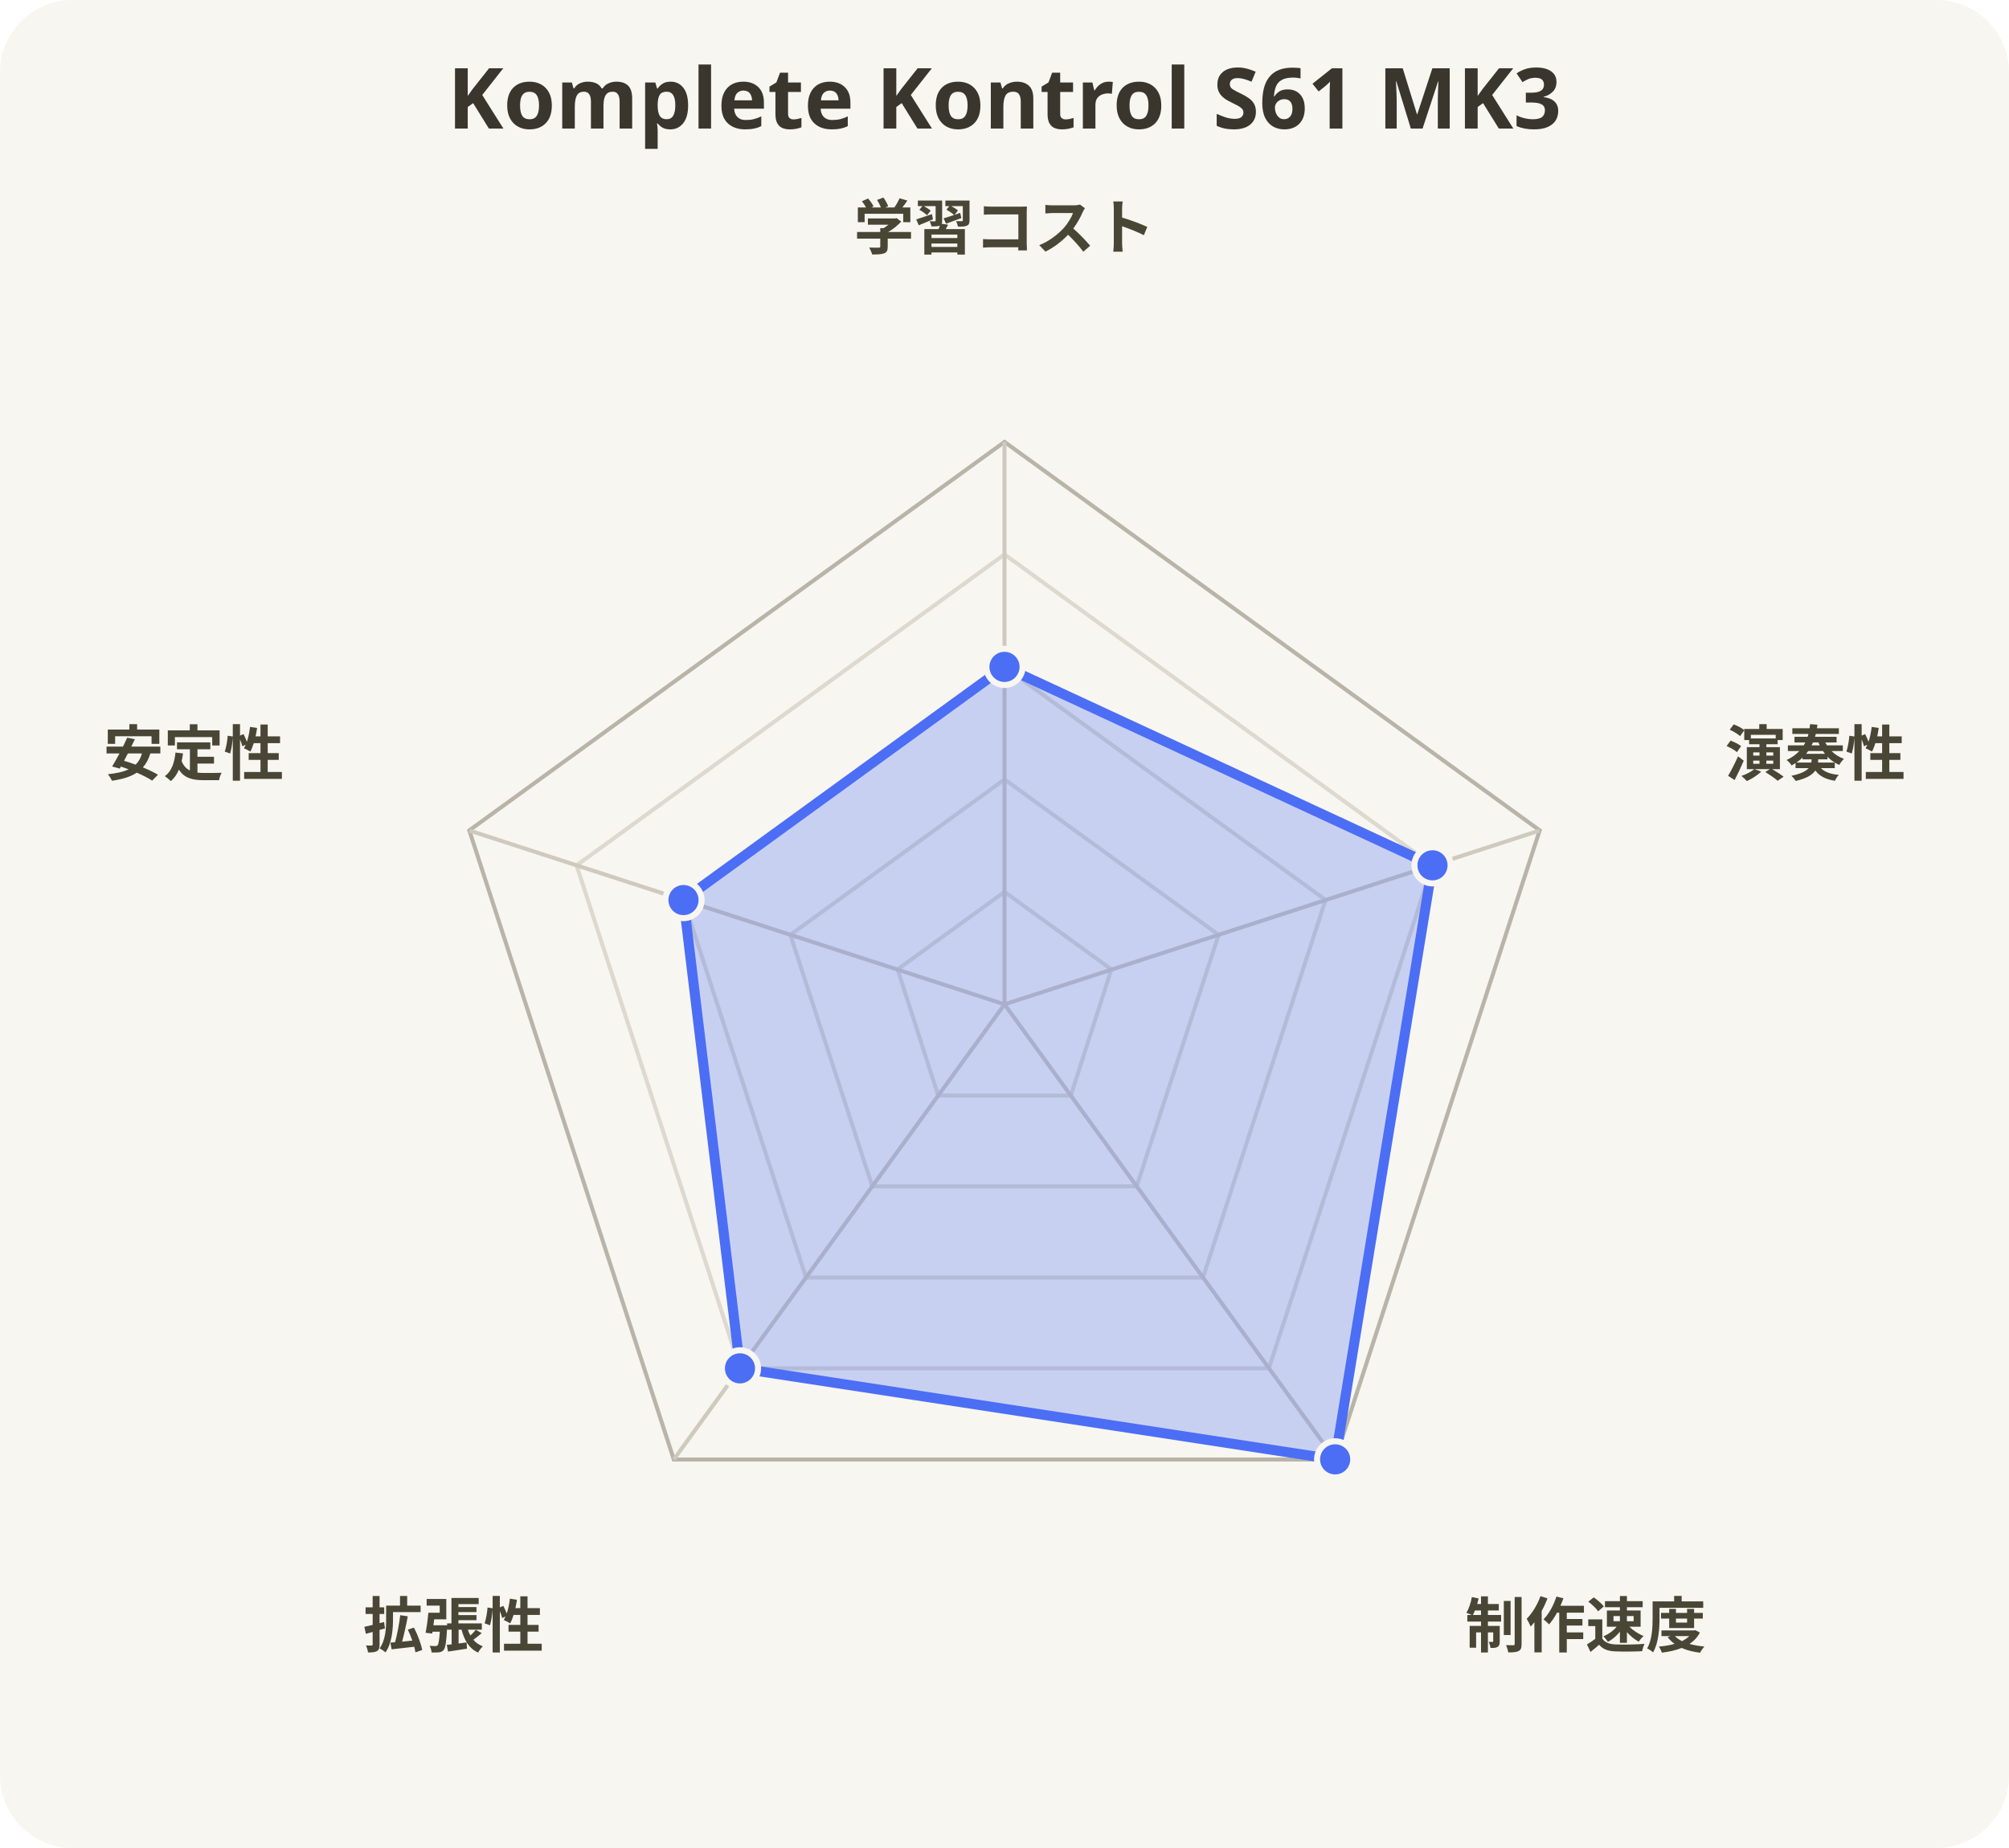
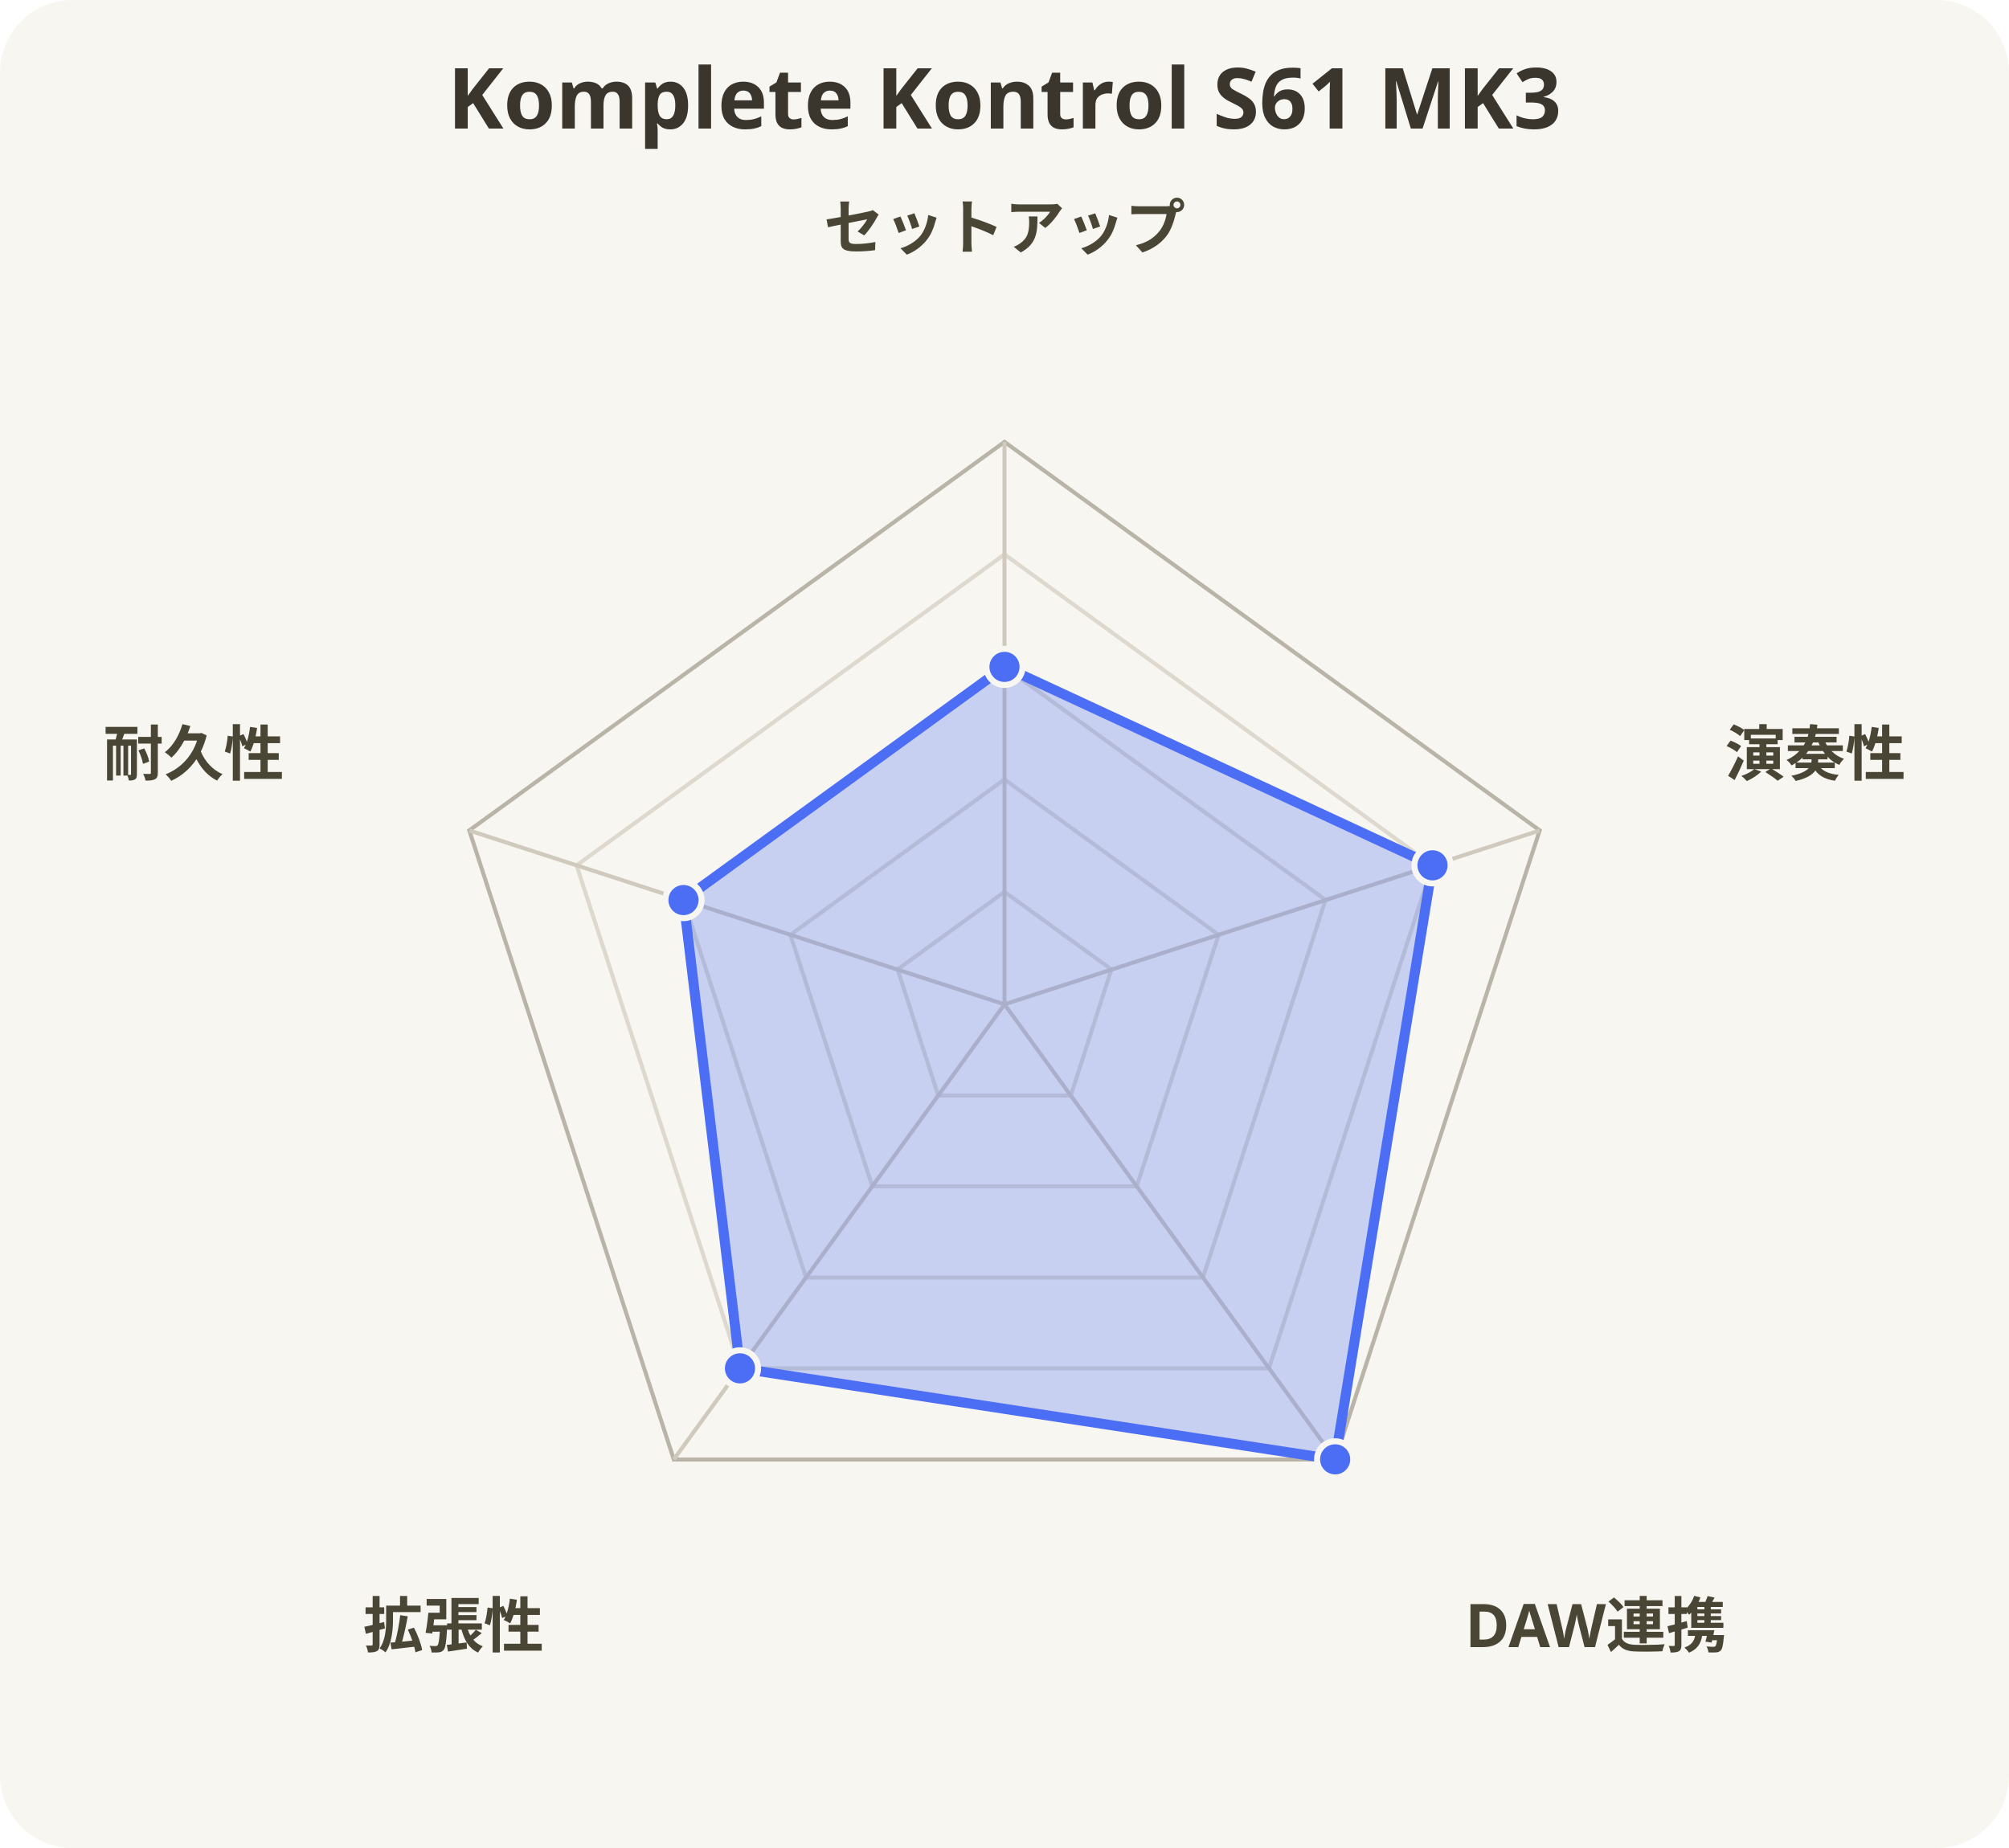
<svg xmlns="http://www.w3.org/2000/svg" viewBox="0 0 500 460" font-family="'Hiragino Sans','Noto Sans JP',sans-serif">
  <rect x="0" y="0" width="500" height="460" rx="18" fill="#F8F6F1" />
  <text x="250" y="32" text-anchor="middle" font-size="21" font-weight="700" fill="#3A362E">Komplete Kontrol S61 MK3</text>
  <polygon points="250.0,222.0 276.6,241.3 266.5,272.7 233.5,272.7 223.4,241.3 " fill="none" stroke="#DDD9CF" stroke-width="1" />
  <polygon points="250.0,194.0 303.3,232.7 282.9,295.3 217.1,295.3 196.7,232.7 " fill="none" stroke="#DDD9CF" stroke-width="1" />
  <polygon points="250.0,166.0 329.9,224.0 299.4,318.0 200.6,318.0 170.1,224.0 " fill="none" stroke="#DDD9CF" stroke-width="1" />
  <polygon points="250.0,138.0 356.5,215.4 315.8,340.6 184.2,340.6 143.5,215.4 " fill="none" stroke="#DDD9CF" stroke-width="1" />
  <polygon points="250.0,110.0 383.2,206.7 332.3,363.3 167.7,363.3 116.8,206.7 " fill="none" stroke="#B9B4A8" stroke-width="1" />
  <line x1="250" y1="250" x2="250" y2="110" stroke="#CFCABD" stroke-width="1" />
  <line x1="250" y1="250" x2="383.154" y2="206.74" stroke="#CFCABD" stroke-width="1" />
  <line x1="250" y1="250" x2="332.292" y2="363.26" stroke="#CFCABD" stroke-width="1" />
  <line x1="250" y1="250" x2="167.708" y2="363.26" stroke="#CFCABD" stroke-width="1" />
  <line x1="250" y1="250" x2="116.846" y2="206.74" stroke="#CFCABD" stroke-width="1" />
-   <text x="250" y="62" text-anchor="middle" font-size="15" font-weight="600" fill="#4A4636">学習コスト</text>
+   <text x="250" y="62" text-anchor="middle" font-size="15" font-weight="600" fill="#4A4636">セットアップ</text>
  <text x="429.296" y="192.998" text-anchor="start" font-size="15" font-weight="600" fill="#4A4636">演奏性</text>
-   <text x="364.628" y="410.002" text-anchor="start" font-size="15" font-weight="600" fill="#4A4636">制作速度</text>
+   <text x="364.628" y="410.002" text-anchor="start" font-size="15" font-weight="600" fill="#4A4636">DAW連携</text>
  <text x="135.372" y="410.002" text-anchor="end" font-size="15" font-weight="600" fill="#4A4636">拡張性</text>
-   <text x="70.704" y="192.998" text-anchor="end" font-size="15" font-weight="600" fill="#4A4636">安定性</text>
+   <text x="70.704" y="192.998" text-anchor="end" font-size="15" font-weight="600" fill="#4A4636">耐久性</text>
  <polygon points="250.0,166.0 356.5,215.4 332.3,363.3 184.2,340.6 170.1,224.0 " fill="#4C6EF5" fill-opacity="0.28" stroke="#4C6EF5" stroke-width="2.5" stroke-linejoin="round" />
  <circle cx="250" cy="166" r="4.5" fill="#4C6EF5" stroke="#F8F6F1" stroke-width="1.5" />
  <circle cx="356.523" cy="215.392" r="4.5" fill="#4C6EF5" stroke="#F8F6F1" stroke-width="1.5" />
  <circle cx="332.292" cy="363.26" r="4.5" fill="#4C6EF5" stroke="#F8F6F1" stroke-width="1.5" />
  <circle cx="184.166" cy="340.608" r="4.5" fill="#4C6EF5" stroke="#F8F6F1" stroke-width="1.5" />
  <circle cx="170.108" cy="224.044" r="4.5" fill="#4C6EF5" stroke="#F8F6F1" stroke-width="1.5" />
</svg>
